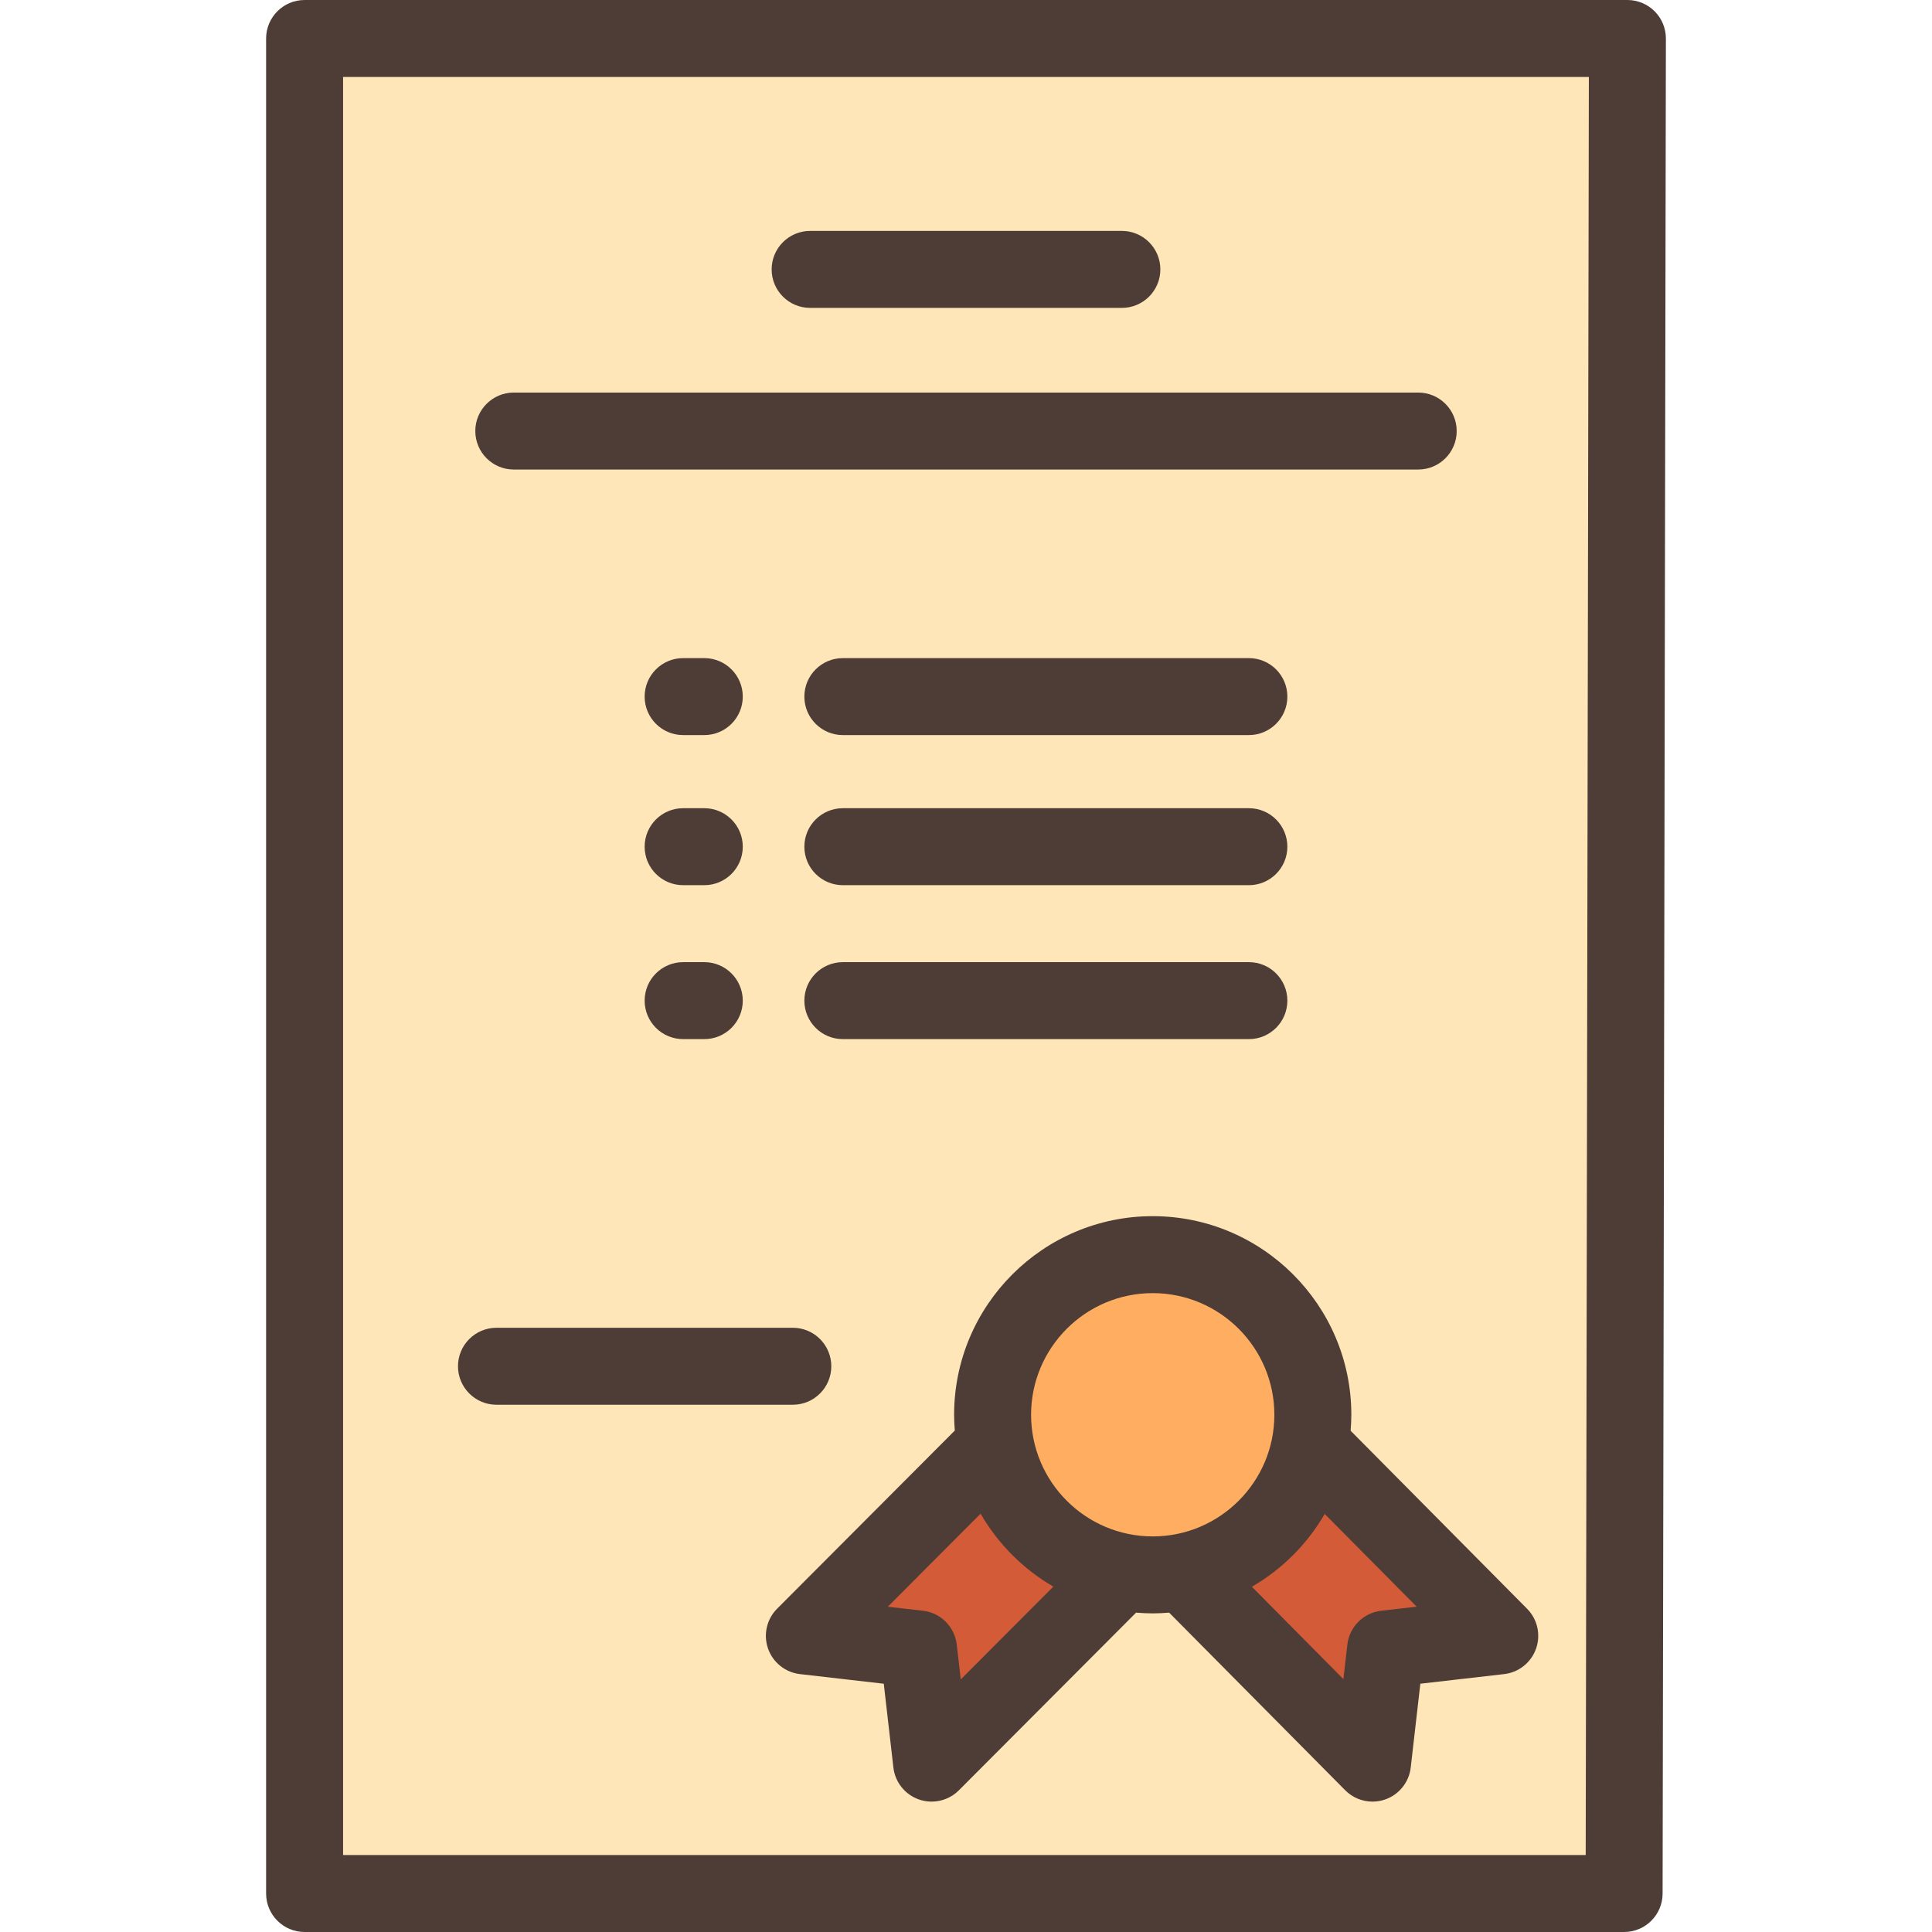
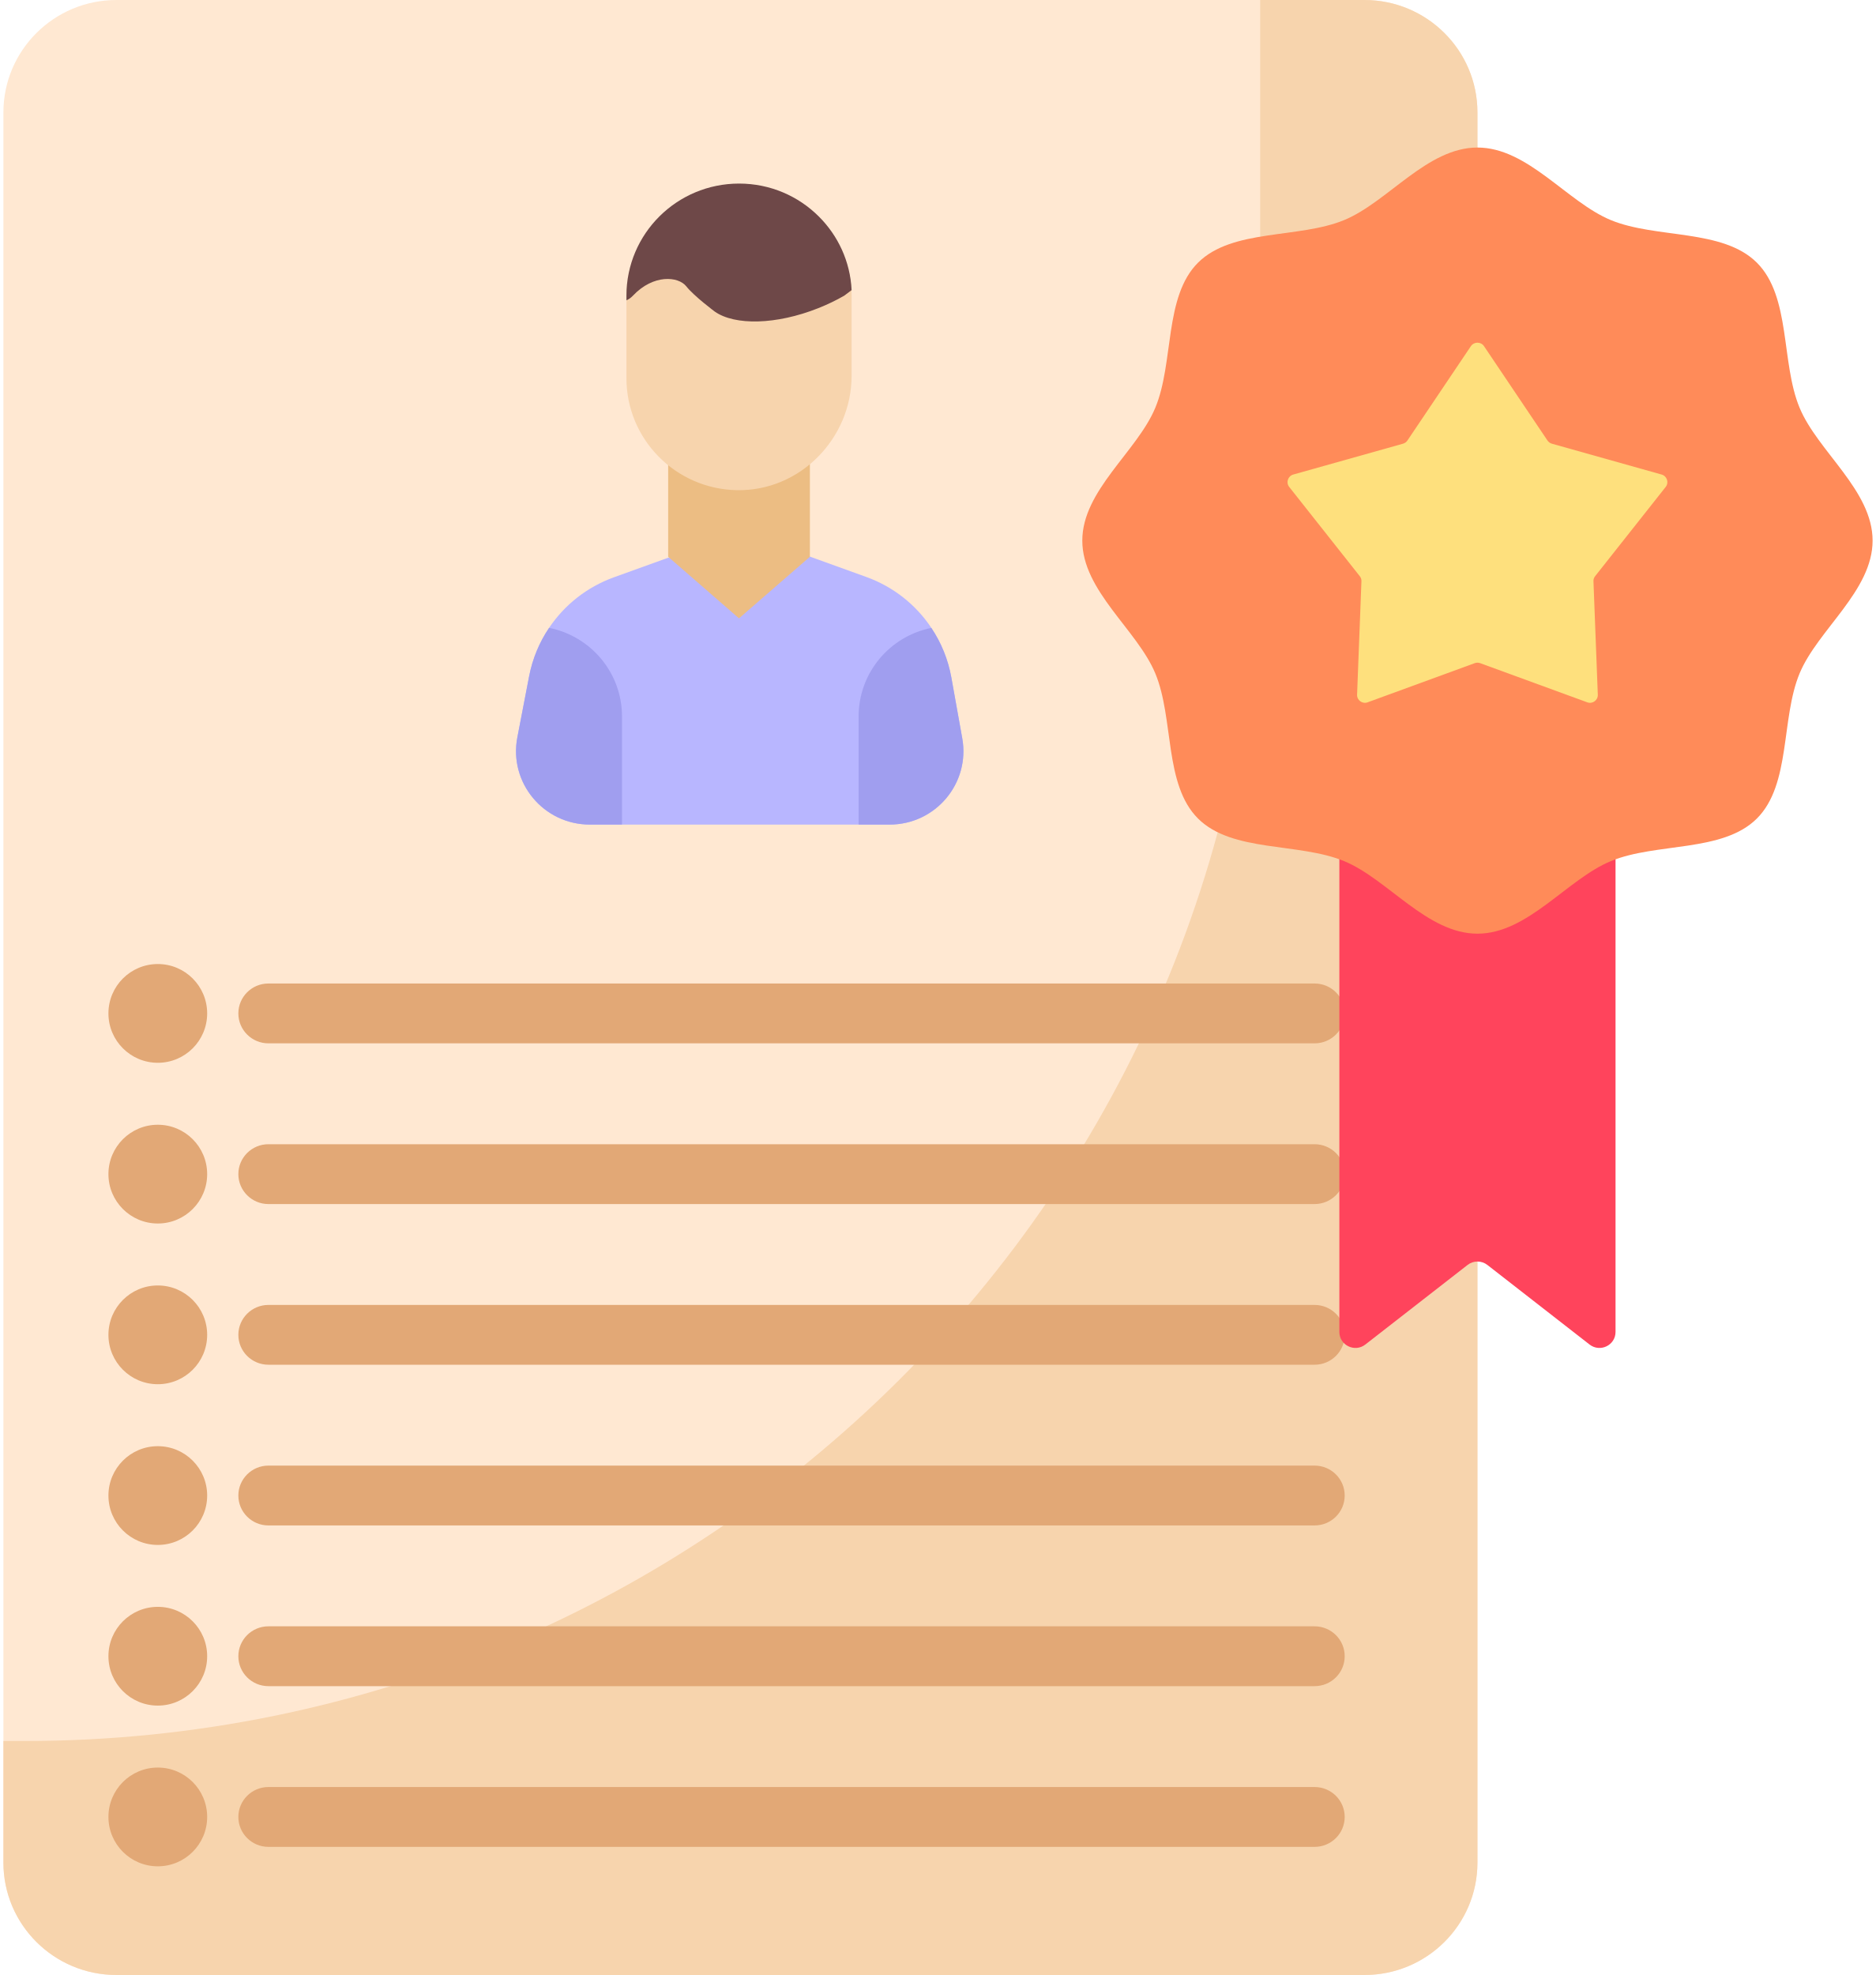
- <svg xmlns="http://www.w3.org/2000/svg" version="1.1" id="Layer_1" x="0px" y="0px" viewBox="0 0 512 512" style="enable-background:new 0 0 512 512;" xml:space="preserve">
-   <polygon style="fill:#FFE6B8;" points="431.28,10.199 80.72,10.199 80.72,501.801 430.406,501.801 " />
-   <g>
-     <polygon style="fill:#D35B38;" points="246.889,467.248 243.417,436.995 213.163,433.523 264.744,381.943 298.47,415.669  " />
-     <polygon style="fill:#D35B38;" points="363.726,467.248 367.198,436.995 397.452,433.523 345.872,381.943 312.147,415.669  " />
+ <svg xmlns="http://www.w3.org/2000/svg" width="38px" height="40px" viewBox="0 0 38 40" version="1.1">
+   <g id="Page-1" stroke="none" stroke-width="1" fill="none" fill-rule="evenodd">
+     <g id="02_dashboard" transform="translate(-169, -291)" fill-rule="nonzero">
+       <g id="001-experience" transform="translate(169, 291)">
+         <g id="Group">
+           <path d="M27.638,40 L2.358,40 C1.094,40 0.069,38.98 0.069,37.722 L0.069,2.278 C0.069,1.02 1.094,-3.55271368e-15 2.358,-3.55271368e-15 L27.638,-3.55271368e-15 C28.902,-3.55271368e-15 29.927,1.02 29.927,2.278 L29.927,37.722 C29.927,38.98 28.902,40 27.638,40 Z" id="Path" fill="#FFE8D2" />
+           <path d="M27.638,-3.19744231e-14 L25.526,-3.19744231e-14 L25.526,10.36 C25.526,24.113 14.318,35.261 0.491,35.261 L0.069,35.261 L0.069,37.723 C0.069,38.98 1.094,40 2.359,40 L27.638,40 C28.902,40 29.927,38.98 29.927,37.723 L29.927,2.277 C29.927,1.02 28.902,-3.19744231e-14 27.638,-3.19744231e-14 Z" id="Path" fill="#F7D4AD" />
+           <path d="M26.628,27.64 L5.437,27.64 C5.101,27.64 4.828,27.369 4.828,27.035 C4.828,26.7 5.101,26.429 5.437,26.429 L26.628,26.429 C26.965,26.429 27.238,26.7 27.238,27.035 C27.238,27.369 26.965,27.64 26.628,27.64 L26.628,27.64 Z" id="Path" fill="#E2A876" />
+           <path d="M26.628,30.895 L5.437,30.895 C5.101,30.895 4.828,30.624 4.828,30.289 C4.828,29.955 5.101,29.683 5.437,29.683 L26.628,29.683 C26.965,29.683 27.238,29.955 27.238,30.289 C27.238,30.624 26.965,30.895 26.628,30.895 L26.628,30.895 Z" id="Path" fill="#E2A876" />
+           <path d="M26.628,34.15 L5.437,34.15 C5.101,34.15 4.828,33.879 4.828,33.544 C4.828,33.209 5.101,32.938 5.437,32.938 L26.628,32.938 C26.965,32.938 27.238,33.209 27.238,33.544 C27.238,33.879 26.965,34.15 26.628,34.15 L26.628,34.15 Z" id="Path" fill="#E2A876" />
+           <path d="M26.628,37.405 L5.437,37.405 C5.101,37.405 4.828,37.133 4.828,36.799 C4.828,36.464 5.101,36.193 5.437,36.193 L26.628,36.193 C26.965,36.193 27.238,36.464 27.238,36.799 C27.238,37.133 26.965,37.405 26.628,37.405 L26.628,37.405 Z" id="Path" fill="#E2A876" />
+           <path d="M26.628,21.131 L5.437,21.131 C5.101,21.131 4.828,20.86 4.828,20.525 C4.828,20.19 5.101,19.919 5.437,19.919 L26.628,19.919 C26.965,19.919 27.238,20.19 27.238,20.525 C27.238,20.86 26.965,21.131 26.628,21.131 L26.628,21.131 Z" id="Path" fill="#E2A876" />
+           <path d="M26.628,24.386 L5.437,24.386 C5.101,24.386 4.828,24.114 4.828,23.78 C4.828,23.445 5.101,23.174 5.437,23.174 L26.628,23.174 C26.965,23.174 27.238,23.445 27.238,23.78 C27.238,24.114 26.965,24.386 26.628,24.386 L26.628,24.386 Z" id="Path" fill="#E2A876" />
+           <g transform="translate(2.512397, 19.84375)" fill="#E2A876" id="Oval">
+             <ellipse cx="0.684" cy="7.191" rx="1" ry="1" />
+             <ellipse cx="0.684" cy="0.681" rx="1" ry="1" />
+             <ellipse cx="0.684" cy="3.936" rx="1" ry="1" />
+             <ellipse cx="0.684" cy="10.446" rx="1" ry="1" />
+             <ellipse cx="0.684" cy="13.7" rx="1" ry="1" />
+             <ellipse cx="0.684" cy="16.955" rx="1" ry="1" />
+           </g>
+           <g transform="translate(10.44215, 3.671875)" id="Path">
+             <g transform="translate(0, 0.390625)">
+               <path d="M7.578,12.638 L1.505,12.638 C0.567,12.638 -0.139,11.788 0.037,10.872 L0.276,9.632 C0.345,9.276 0.483,8.945 0.68,8.654 C0.991,8.189 1.447,7.827 1.992,7.63 L4.559,6.704 L7.106,7.623 C7.654,7.821 8.112,8.186 8.423,8.654 L8.423,8.655 C8.623,8.953 8.762,9.292 8.828,9.657 L9.049,10.889 C9.213,11.801 8.509,12.638 7.578,12.638 L7.578,12.638 Z" fill="#B8B6FF" />
+               <polygon fill="#ECBD83" points="5.963 7.214 4.527 8.461 3.092 7.214 3.092 5.3 5.963 5.3" />
+               <path d="M6.808,1.924 L6.808,3.546 C6.808,4.818 5.761,5.89 4.483,5.865 C3.243,5.841 2.247,4.835 2.247,3.597 L2.247,1.924 C2.247,0.671 3.268,0.017 4.527,0.017 C5.787,0.017 6.808,0.671 6.808,1.924 L6.808,1.924 Z" fill="#F7D4AD" />
+               <g transform="translate(0, 8.59375)" fill="#A09EEF">
+                 <path d="M2.157,1.854 L2.157,4.044 L1.505,4.044 C0.567,4.044 -0.139,3.194 0.037,2.278 L0.276,1.038 C0.345,0.683 0.483,0.351 0.68,0.06 C1.523,0.227 2.157,0.967 2.157,1.854 Z" />
+                 <path d="M7.578,4.044 L6.95,4.044 L6.95,1.854 C6.95,0.968 7.582,0.229 8.423,0.061 C8.623,0.359 8.762,0.699 8.828,1.063 L9.049,2.295 C9.213,3.207 8.509,4.044 7.578,4.044 L7.578,4.044 Z" />
+               </g>
+             </g>
+             <path d="M6.808,2.204 C6.723,2.269 6.659,2.316 6.659,2.316 C6.498,2.409 6.322,2.494 6.134,2.569 C5.279,2.909 4.443,2.922 4.038,2.64 C4.038,2.64 3.616,2.326 3.458,2.126 C3.299,1.926 2.796,1.875 2.379,2.316 C2.335,2.362 2.291,2.392 2.247,2.41 L2.247,2.316 C2.247,1.062 3.268,0.046 4.529,0.046 C5.159,0.046 5.73,0.3 6.142,0.711 C6.531,1.097 6.78,1.621 6.808,2.204 Z" fill="#6E4848" />
+           </g>
+         </g>
+         <path d="M32.198,27.231 L30.128,25.619 C30.01,25.527 29.844,25.527 29.727,25.619 L27.656,27.231 C27.443,27.397 27.13,27.246 27.13,26.976 L27.13,15.417 C27.13,15.238 27.276,15.093 27.456,15.093 L32.399,15.093 C32.578,15.093 32.724,15.238 32.724,15.417 L32.724,26.976 C32.724,27.246 32.412,27.397 32.198,27.231 Z" id="Path" fill="#FF445C" />
+         <path d="M37.931,10.949 C37.931,11.965 36.821,12.754 36.453,13.637 C36.071,14.553 36.28,15.889 35.586,16.579 C34.892,17.269 33.55,17.06 32.63,17.44 C31.742,17.806 30.948,18.91 29.927,18.91 C28.906,18.91 28.113,17.806 27.225,17.44 C26.304,17.06 24.962,17.269 24.268,16.579 C23.574,15.889 23.783,14.553 23.401,13.637 C23.033,12.754 21.923,11.965 21.923,10.949 C21.923,9.933 23.033,9.144 23.401,8.26 C23.783,7.344 23.574,6.009 24.268,5.319 C24.962,4.629 26.304,4.837 27.225,4.458 C28.113,4.092 28.906,2.988 29.927,2.988 C30.948,2.988 31.742,4.092 32.63,4.458 C33.55,4.837 34.892,4.629 35.586,5.319 C36.28,6.009 36.071,7.344 36.453,8.26 C36.821,9.144 37.931,9.933 37.931,10.949 L37.931,10.949 Z" id="Path" fill="#FF8B59" />
+         <path d="M30.06,7.011 L31.345,8.921 C31.366,8.953 31.398,8.975 31.434,8.986 L33.658,9.611 C33.767,9.642 33.81,9.774 33.74,9.862 L32.311,11.669 C32.287,11.698 32.275,11.735 32.277,11.773 L32.365,14.069 C32.37,14.182 32.257,14.264 32.151,14.224 L29.982,13.431 C29.947,13.418 29.908,13.418 29.872,13.431 L27.703,14.224 C27.597,14.264 27.484,14.182 27.489,14.069 L27.577,11.773 C27.579,11.735 27.567,11.698 27.543,11.669 L26.114,9.862 C26.044,9.774 26.087,9.642 26.196,9.611 L28.42,8.986 C28.456,8.975 28.488,8.953 28.509,8.921 L29.794,7.011 C29.858,6.917 29.997,6.917 30.06,7.011 L30.06,7.011 Z" id="Path" fill="#FEE07D" />
+       </g>
+     </g>
  </g>
-   <circle style="fill:#FFAD61;" cx="305.487" cy="374.933" r="42.435" />
-   <g>
-     <path style="fill:#4D3D36;" d="M438.498,2.993C436.585,1.077,433.988,0,431.279,0H80.721c-5.632,0-10.199,4.566-10.199,10.199   v491.602c0,5.633,4.567,10.199,10.199,10.199h349.686c5.626,0,10.189-4.555,10.199-10.181l0.873-491.602   C441.484,7.509,440.412,4.91,438.498,2.993z M420.226,491.602H90.92V20.398h330.143L420.226,491.602z" />
-     <path style="fill:#4D3D36;" d="M358.116,374.929c0-29.023-23.611-52.634-52.633-52.634s-52.633,23.611-52.633,52.634   c0,1.41,0.072,2.803,0.182,4.185l-47.089,47.207c-2.762,2.769-3.697,6.874-2.407,10.567c1.291,3.693,4.579,6.322,8.466,6.768   l22.207,2.549l2.548,22.207c0.447,3.891,3.081,7.182,6.779,8.47c1.096,0.381,2.229,0.567,3.35,0.567   c2.665,0,5.277-1.045,7.223-2.997l46.969-47.087c1.453,0.121,2.92,0.198,4.404,0.198c1.468,0,2.917-0.077,4.354-0.195l46.645,47.06   c1.948,1.965,4.568,3.02,7.246,3.02c1.117,0,2.244-0.184,3.336-0.562c3.706-1.283,6.348-4.578,6.795-8.476l2.549-22.208   l22.207-2.549c3.881-0.446,7.166-3.067,8.46-6.753c1.295-3.685,0.37-7.786-2.378-10.56l-46.765-47.18   C358.043,377.764,358.116,376.356,358.116,374.929z M305.483,342.693c17.775,0,32.235,14.46,32.235,32.236   c0,17.774-14.46,32.235-32.235,32.235c-17.774,0-32.235-14.46-32.235-32.235C273.248,357.154,287.708,342.693,305.483,342.693z    M254.61,445.067l-1.06-9.234c-0.541-4.712-4.258-8.43-8.97-8.97l-9.302-1.067l24.592-24.654   c4.619,8.007,11.281,14.687,19.275,19.328L254.61,445.067z M375.422,425.785l-9.386,1.077c-4.712,0.541-8.43,4.258-8.97,8.97   l-1.049,9.15l-24.259-24.475c8-4.63,14.672-11.301,19.302-19.301L375.422,425.785z" />
-     <path style="fill:#4D3D36;" d="M131.57,372.271h78.534c5.632,0,10.199-4.566,10.199-10.199s-4.567-10.199-10.199-10.199H131.57   c-5.632,0-10.199,4.566-10.199,10.199S125.938,372.271,131.57,372.271z" />
-     <path style="fill:#4D3D36;" d="M214.693,81.594h82.614c5.632,0,10.199-4.566,10.199-10.199s-4.567-10.199-10.199-10.199h-82.614   c-5.632,0-10.199,4.566-10.199,10.199S209.061,81.594,214.693,81.594z" />
-     <path style="fill:#4D3D36;" d="M136.159,124.43h239.681c5.632,0,10.199-4.566,10.199-10.199s-4.567-10.199-10.199-10.199H136.159   c-5.632,0-10.199,4.566-10.199,10.199S130.527,124.43,136.159,124.43z" />
-     <path style="fill:#4D3D36;" d="M223.363,194.805h107.602c5.632,0,10.199-4.566,10.199-10.199c0-5.633-4.567-10.199-10.199-10.199   H223.363c-5.632,0-10.199,4.566-10.199,10.199C213.163,190.239,217.731,194.805,223.363,194.805z" />
-     <path style="fill:#4D3D36;" d="M186.645,174.406h-5.61c-5.632,0-10.199,4.566-10.199,10.199c0,5.633,4.567,10.199,10.199,10.199   h5.61c5.632,0,10.199-4.566,10.199-10.199C196.845,178.973,192.277,174.406,186.645,174.406z" />
-     <path style="fill:#4D3D36;" d="M223.363,234.582h107.602c5.632,0,10.199-4.566,10.199-10.199s-4.567-10.199-10.199-10.199H223.363   c-5.632,0-10.199,4.566-10.199,10.199S217.731,234.582,223.363,234.582z" />
-     <path style="fill:#4D3D36;" d="M186.645,214.183h-5.61c-5.632,0-10.199,4.566-10.199,10.199s4.567,10.199,10.199,10.199h5.61   c5.632,0,10.199-4.566,10.199-10.199S192.277,214.183,186.645,214.183z" />
-     <path style="fill:#4D3D36;" d="M223.363,275.378h107.602c5.632,0,10.199-4.566,10.199-10.199s-4.567-10.199-10.199-10.199H223.363   c-5.632,0-10.199,4.566-10.199,10.199S217.731,275.378,223.363,275.378z" />
-     <path style="fill:#4D3D36;" d="M186.645,254.98h-5.61c-5.632,0-10.199,4.566-10.199,10.199s4.567,10.199,10.199,10.199h5.61   c5.632,0,10.199-4.566,10.199-10.199S192.277,254.98,186.645,254.98z" />
-   </g>
-   <g>
- </g>
-   <g>
- </g>
-   <g>
- </g>
-   <g>
- </g>
-   <g>
- </g>
-   <g>
- </g>
-   <g>
- </g>
-   <g>
- </g>
-   <g>
- </g>
-   <g>
- </g>
-   <g>
- </g>
-   <g>
- </g>
-   <g>
- </g>
-   <g>
- </g>
-   <g>
- </g>
</svg>
